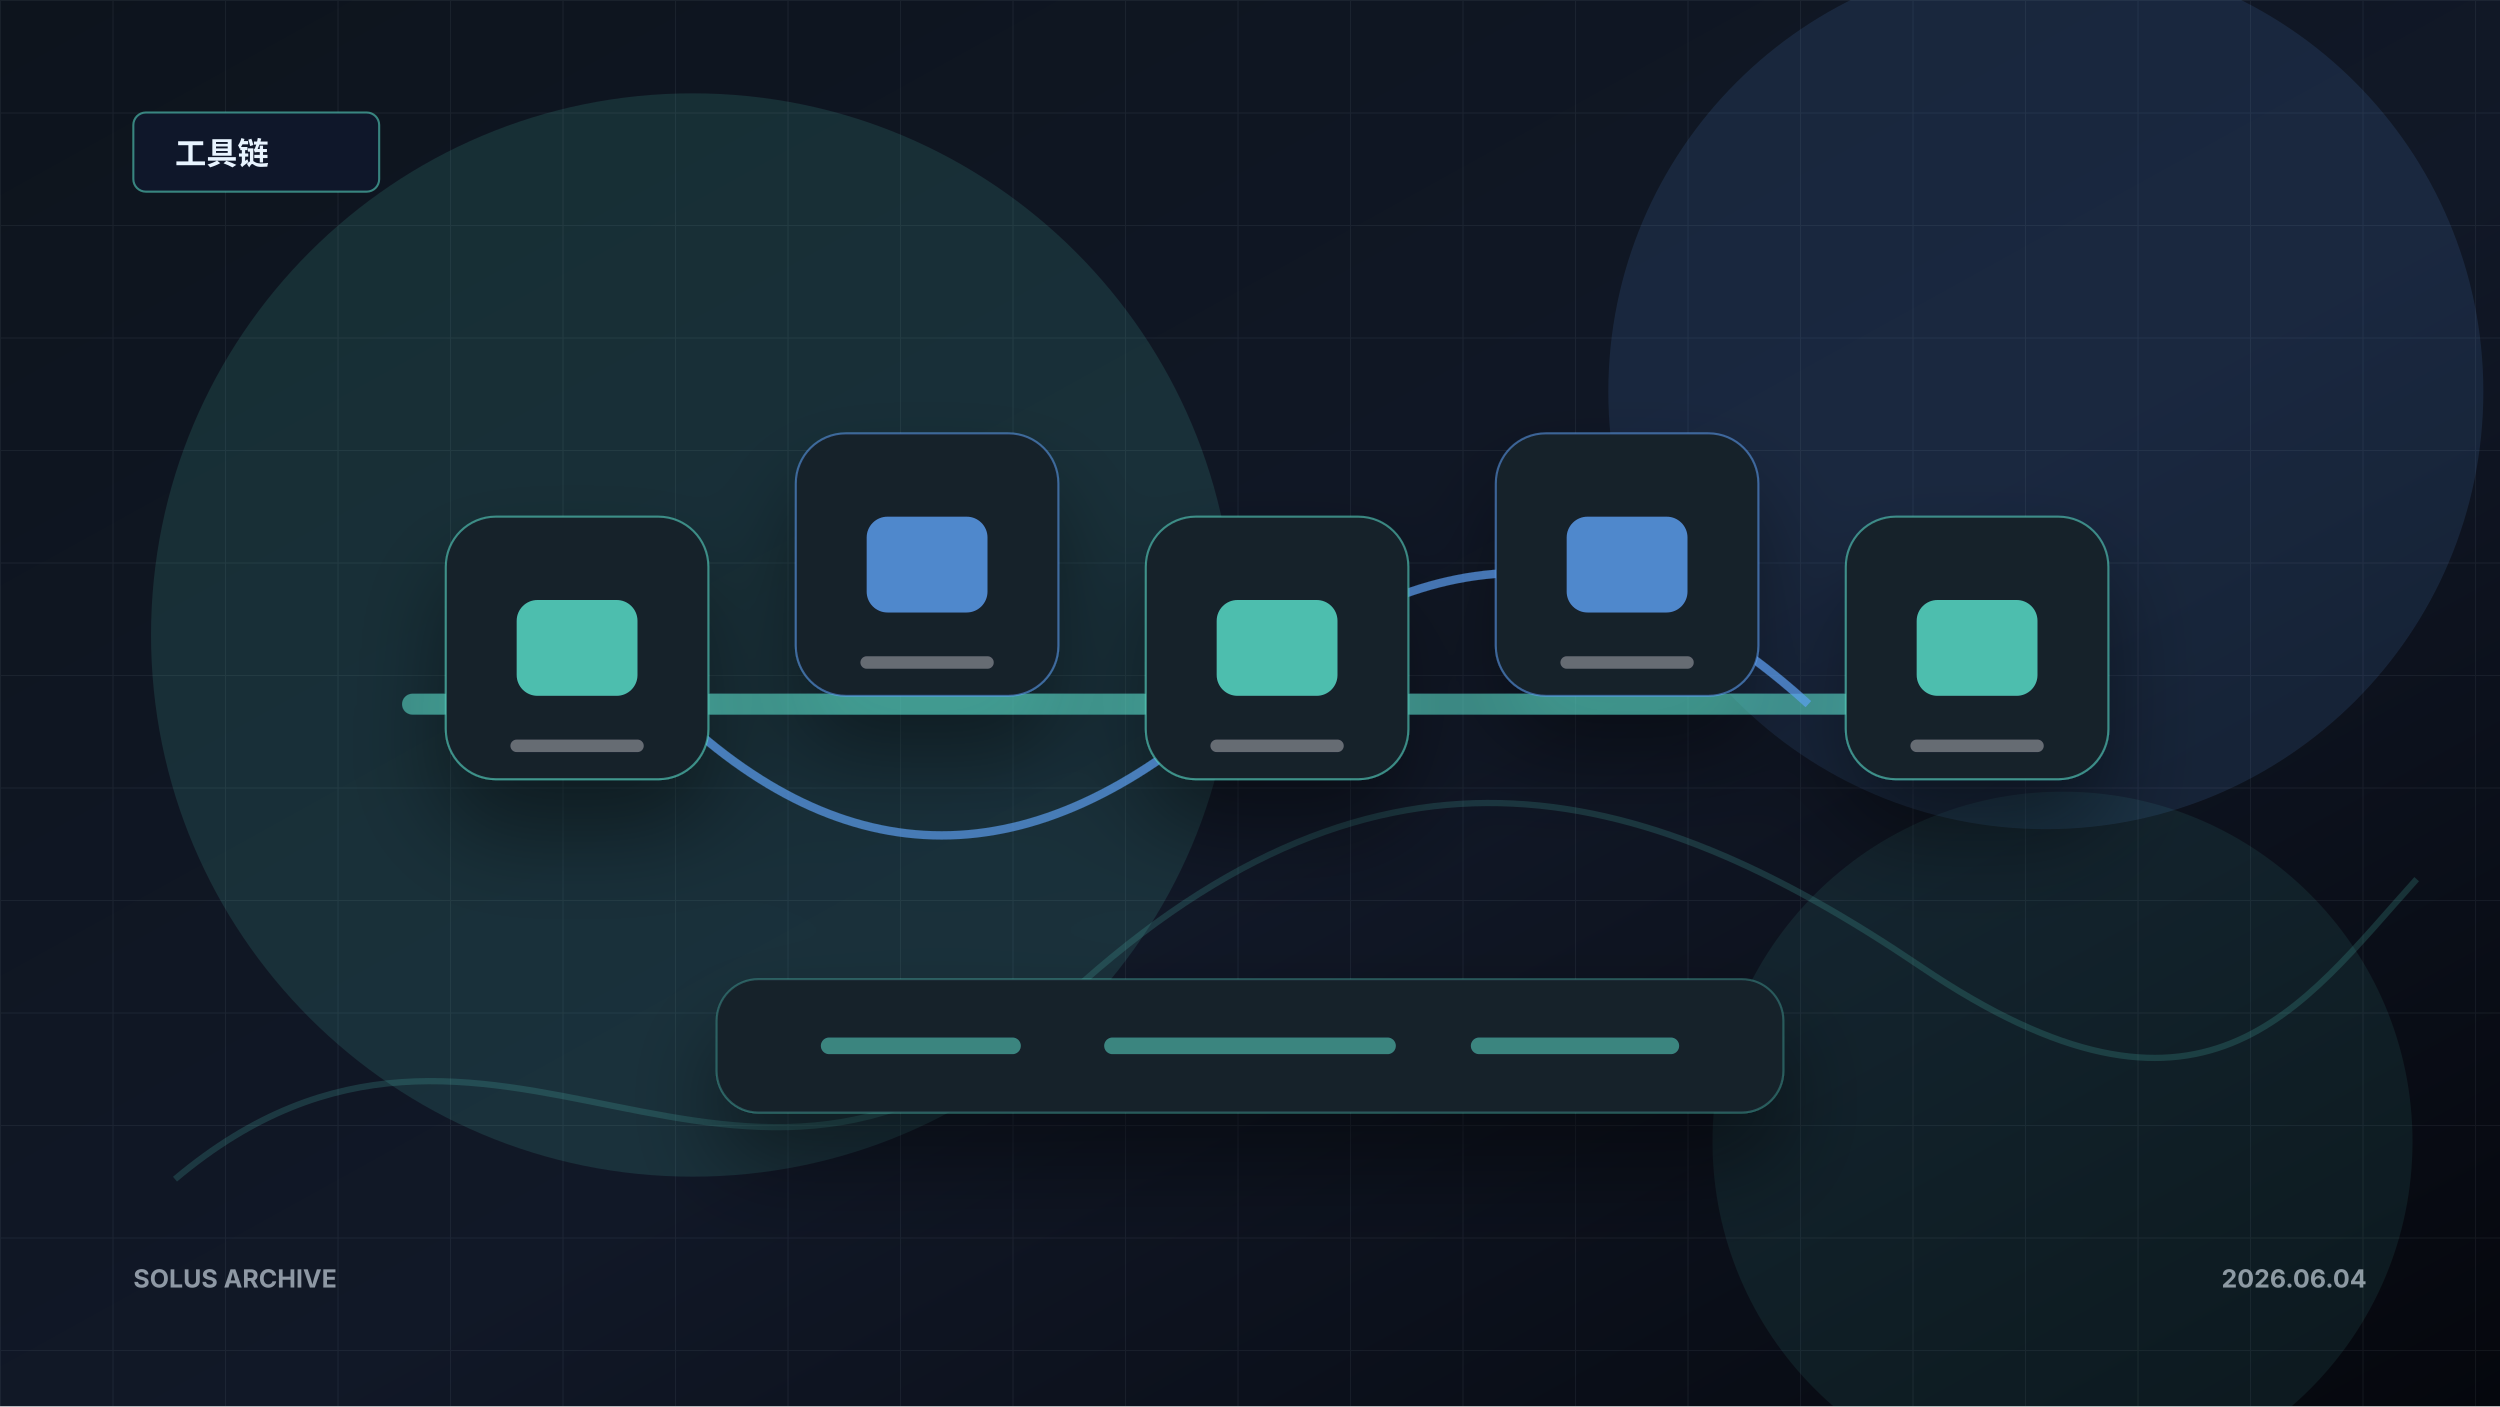
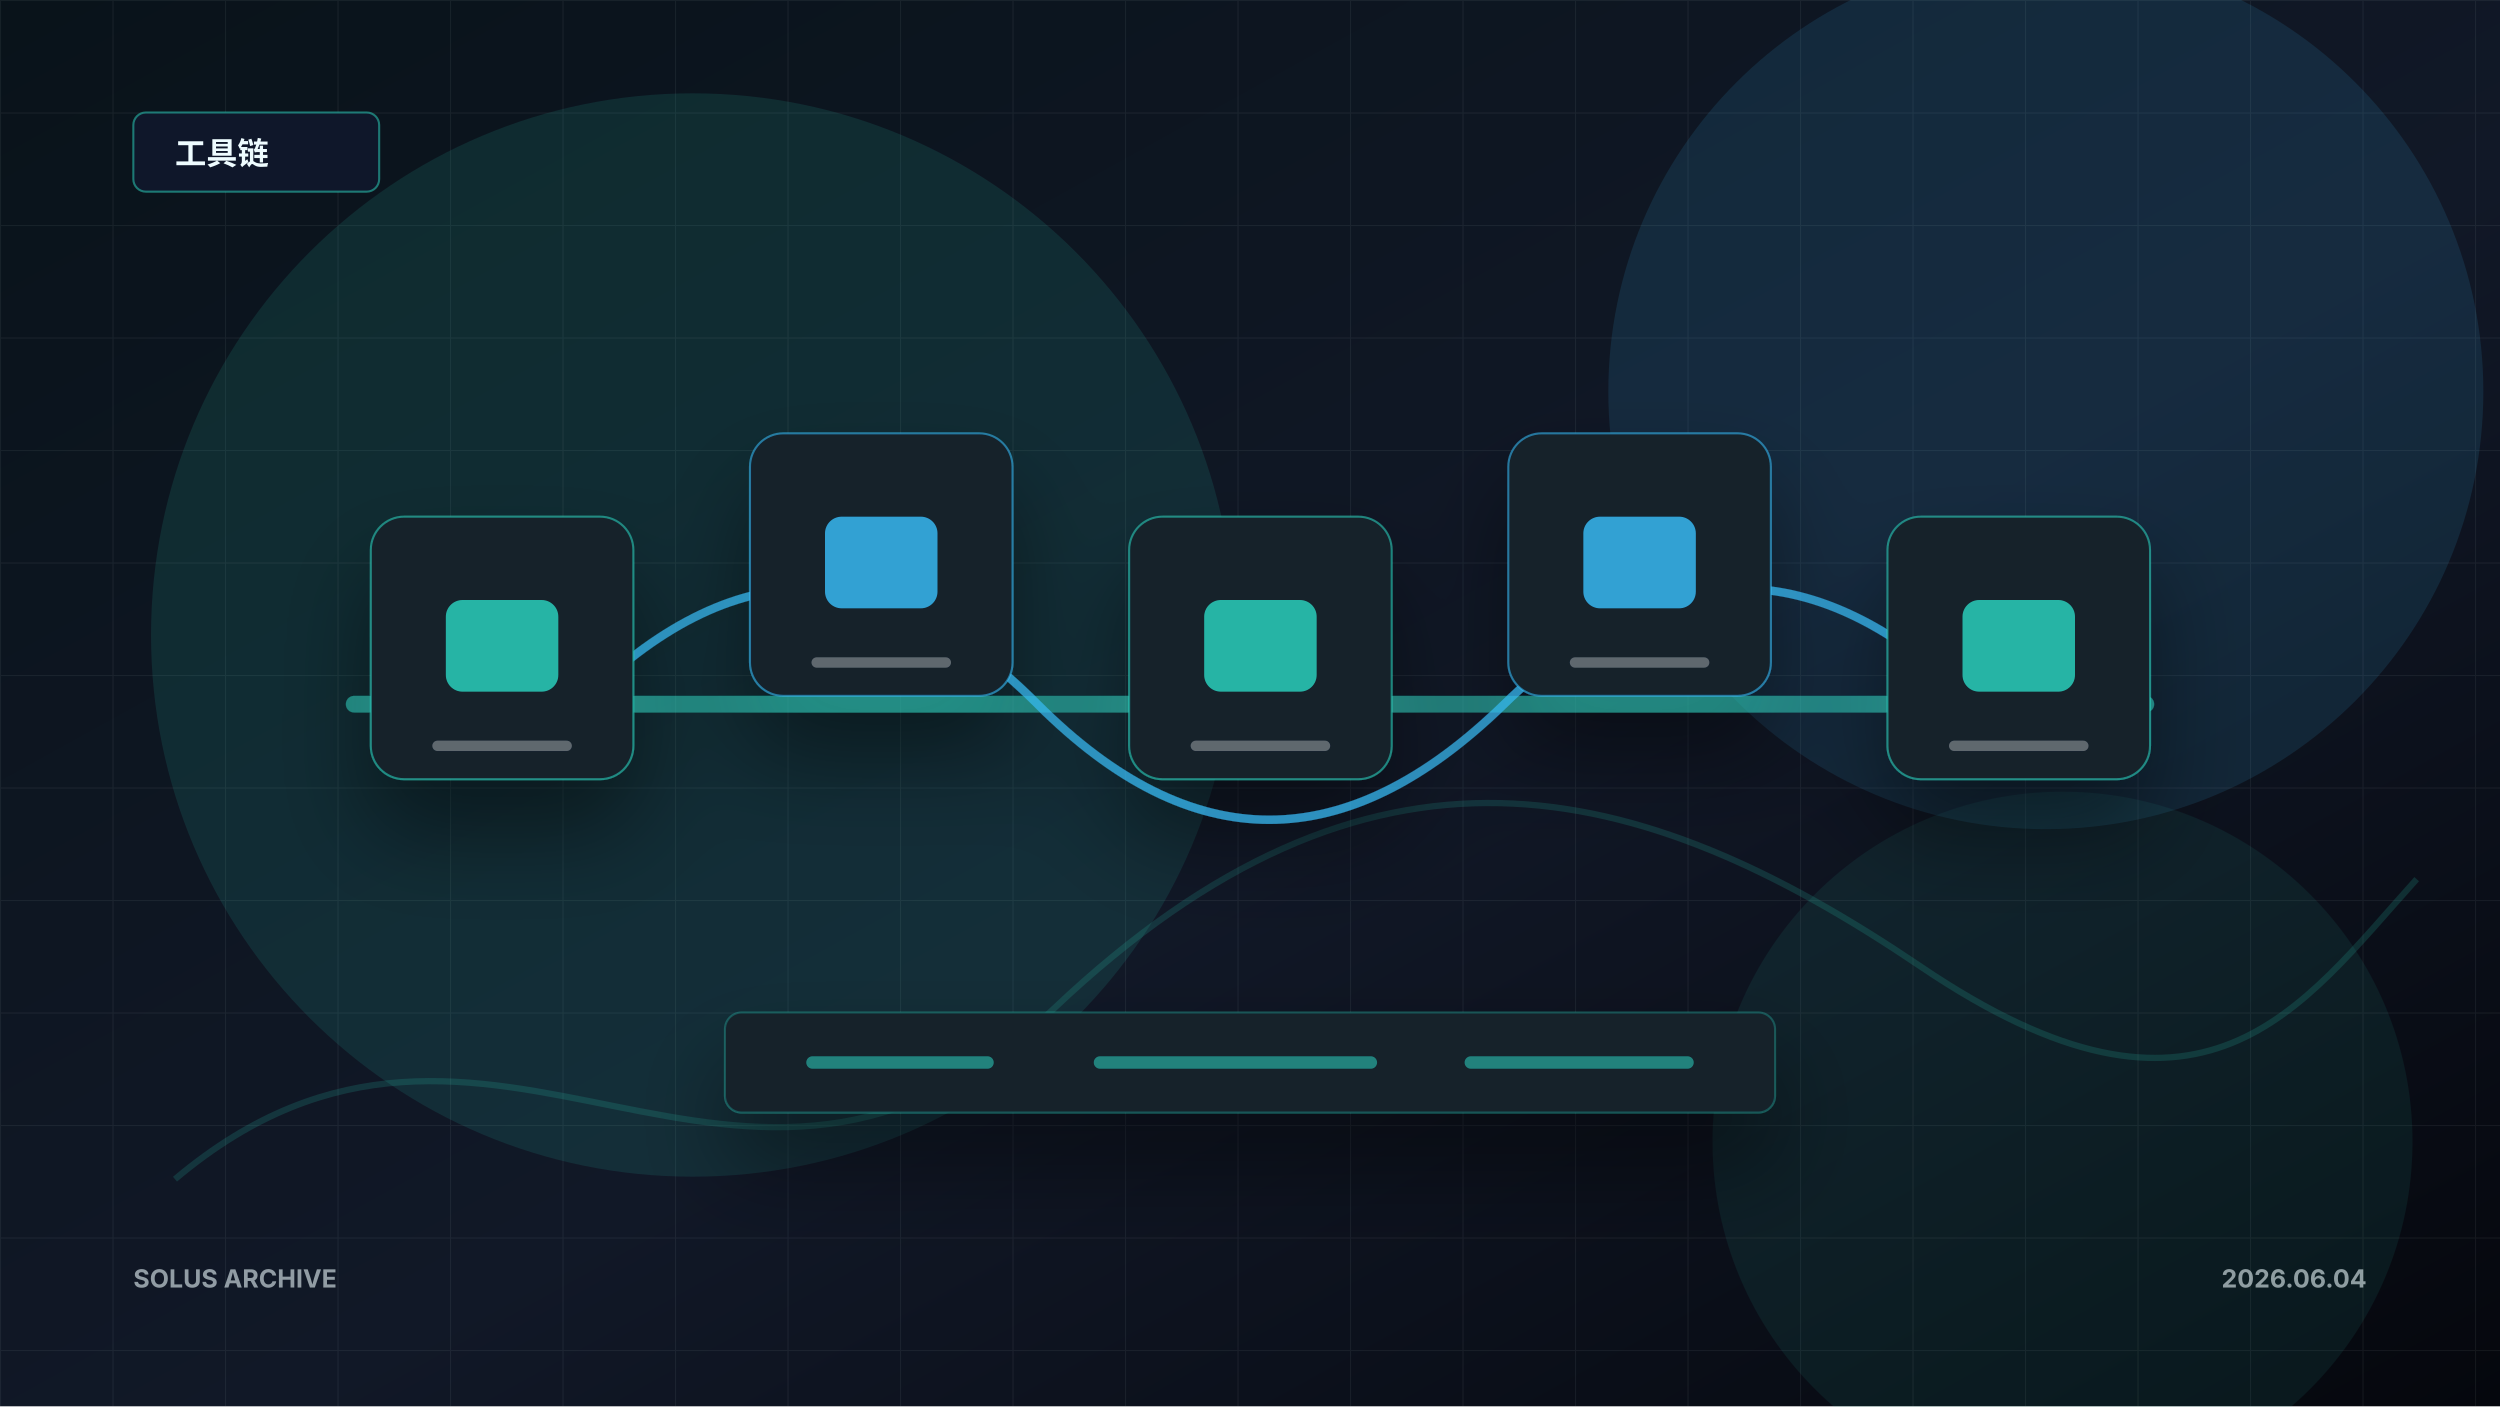
<svg xmlns="http://www.w3.org/2000/svg" viewBox="0 0 1200 675" role="img" aria-label="小团队游戏项目的工具链原则">
  <defs>
    <linearGradient id="bg" x1="0" y1="0" x2="1" y2="1">
-       <stop offset="0" stop-color="#0d141d" />
+       <stop offset="0" stop-color="#09131a" />
      <stop offset=".56" stop-color="#111827" />
      <stop offset="1" stop-color="#05070d" />
    </linearGradient>
    <radialGradient id="sphere" cx=".34" cy=".25" r=".74">
-       <stop offset="0" stop-color="#e8f4ff" />
-       <stop offset=".38" stop-color="#5eead4" />
-       <stop offset="1" stop-color="#60a5fa" />
+       <stop offset="0" stop-color="#eefcff" />
+       <stop offset=".38" stop-color="#2dd4bf" />
+       <stop offset="1" stop-color="#38bdf8" />
    </radialGradient>
    <pattern id="grid" width="54" height="54" patternUnits="userSpaceOnUse">
-       <path d="M54 0H0v54" fill="none" stroke="#e8f4ff" stroke-opacity=".06" />
+       <path d="M54 0H0v54" fill="none" stroke="#eefcff" stroke-opacity=".06" />
    </pattern>
    <filter id="shadow" x="-40%" y="-40%" width="180%" height="180%">
      <feDropShadow dx="0" dy="26" stdDeviation="22" flood-color="#000" flood-opacity=".42" />
    </filter>
  </defs>
  <rect width="1200" height="675" fill="url(#bg)" />
  <rect width="1200" height="675" fill="url(#grid)" />
-   <circle cx="332.5" cy="304.8" r="260" fill="#5eead4" opacity=".12" />
-   <circle cx="982" cy="188" r="210" fill="#60a5fa" opacity=".12" />
-   <circle cx="990" cy="548" r="168" fill="#5eead4" opacity=".08" />
-   <path d="M84 566C236 438 354 628 506 484s280-112 416-20 182 20 238-42" fill="none" stroke="#5eead4" stroke-opacity=".16" stroke-width="3" />
+   <circle cx="332.5" cy="304.8" r="260" fill="#2dd4bf" opacity=".12" />
+   <circle cx="982" cy="188" r="210" fill="#38bdf8" opacity=".12" />
+   <circle cx="990" cy="548" r="168" fill="#2dd4bf" opacity=".08" />
+   <path d="M84 566C236 438 354 628 506 484s280-112 416-20 182 20 238-42" fill="none" stroke="#2dd4bf" stroke-opacity=".16" stroke-width="3" />
  <g filter="url(#shadow)">
-     <path d="M198 338h766" stroke="#5eead4" stroke-width="10" stroke-linecap="round" opacity=".5" />
-     <path d="M320 338c86 84 176 84 270 0s186-84 278 0" fill="none" stroke="#60a5fa" stroke-width="4" opacity=".64" />
+     <path d="M170 338h860" stroke="#2dd4bf" stroke-width="8" stroke-linecap="round" opacity=".5" />
+     <path d="M278 338c74-74 146-74 220 0s148 74 224 0 150-74 226 0" fill="none" stroke="#38bdf8" stroke-width="4" opacity=".68" />
    <g>
-       <rect x="214" y="248" width="126" height="126" rx="24" fill="#17202b" stroke="#5eead4" stroke-opacity=".52" />
-       <rect x="248" y="288" width="58" height="46" rx="10" fill="#5eead4" opacity=".78" />
-       <path d="M248 358h58" stroke="#fff" stroke-opacity=".34" stroke-width="6" stroke-linecap="round" />
+       <rect x="178" y="248" width="126" height="126" rx="16" fill="#13202b" stroke="#2dd4bf" stroke-opacity=".56" />
+       <rect x="214" y="288" width="54" height="44" rx="8" fill="#2dd4bf" opacity=".82" />
+       <path d="M210 358h62" stroke="#fff" stroke-opacity=".32" stroke-width="5" stroke-linecap="round" />
    </g>
    <g>
-       <rect x="382" y="208" width="126" height="126" rx="24" fill="#17202b" stroke="#60a5fa" stroke-opacity=".52" />
-       <rect x="416" y="248" width="58" height="46" rx="10" fill="#60a5fa" opacity=".78" />
-       <path d="M416 318h58" stroke="#fff" stroke-opacity=".34" stroke-width="6" stroke-linecap="round" />
+       <rect x="360" y="208" width="126" height="126" rx="16" fill="#13202b" stroke="#38bdf8" stroke-opacity=".56" />
+       <rect x="396" y="248" width="54" height="44" rx="8" fill="#38bdf8" opacity=".82" />
+       <path d="M392 318h62" stroke="#fff" stroke-opacity=".32" stroke-width="5" stroke-linecap="round" />
    </g>
    <g>
-       <rect x="550" y="248" width="126" height="126" rx="24" fill="#17202b" stroke="#5eead4" stroke-opacity=".52" />
-       <rect x="584" y="288" width="58" height="46" rx="10" fill="#5eead4" opacity=".78" />
-       <path d="M584 358h58" stroke="#fff" stroke-opacity=".34" stroke-width="6" stroke-linecap="round" />
+       <rect x="542" y="248" width="126" height="126" rx="16" fill="#13202b" stroke="#2dd4bf" stroke-opacity=".56" />
+       <rect x="578" y="288" width="54" height="44" rx="8" fill="#2dd4bf" opacity=".82" />
+       <path d="M574 358h62" stroke="#fff" stroke-opacity=".32" stroke-width="5" stroke-linecap="round" />
    </g>
    <g>
-       <rect x="718" y="208" width="126" height="126" rx="24" fill="#17202b" stroke="#60a5fa" stroke-opacity=".52" />
-       <rect x="752" y="248" width="58" height="46" rx="10" fill="#60a5fa" opacity=".78" />
-       <path d="M752 318h58" stroke="#fff" stroke-opacity=".34" stroke-width="6" stroke-linecap="round" />
+       <rect x="724" y="208" width="126" height="126" rx="16" fill="#13202b" stroke="#38bdf8" stroke-opacity=".56" />
+       <rect x="760" y="248" width="54" height="44" rx="8" fill="#38bdf8" opacity=".82" />
+       <path d="M756 318h62" stroke="#fff" stroke-opacity=".32" stroke-width="5" stroke-linecap="round" />
    </g>
    <g>
-       <rect x="886" y="248" width="126" height="126" rx="24" fill="#17202b" stroke="#5eead4" stroke-opacity=".52" />
-       <rect x="920" y="288" width="58" height="46" rx="10" fill="#5eead4" opacity=".78" />
-       <path d="M920 358h58" stroke="#fff" stroke-opacity=".34" stroke-width="6" stroke-linecap="round" />
+       <rect x="906" y="248" width="126" height="126" rx="16" fill="#13202b" stroke="#2dd4bf" stroke-opacity=".56" />
+       <rect x="942" y="288" width="54" height="44" rx="8" fill="#2dd4bf" opacity=".82" />
+       <path d="M938 358h62" stroke="#fff" stroke-opacity=".32" stroke-width="5" stroke-linecap="round" />
    </g>
-     <rect x="344" y="470" width="512" height="64" rx="20" fill="#17202b" stroke="#5eead4" stroke-opacity=".28" />
-     <path d="M398 502h88M534 502h132M710 502h92" stroke="#5eead4" stroke-width="8" stroke-linecap="round" opacity=".5" />
+     <rect x="348" y="486" width="504" height="48" rx="8" fill="#13202b" stroke="#2dd4bf" stroke-opacity=".3" />
+     <path d="M390 510h84M528 510h130M706 510h104" stroke="#2dd4bf" stroke-width="6" stroke-linecap="round" opacity=".55" />
  </g>
  <g>
-     <rect x="64" y="54" width="118" height="38" rx="6" fill="#0f172a" stroke="#5eead4" stroke-opacity=".52" />
-     <text x="84" y="79" fill="#e8f4ff" font-size="15" font-weight="700" font-family="Inter, Microsoft YaHei, Arial">工具链</text>
-     <text x="64" y="618" fill="#e8f4ff" font-size="12" font-weight="700" opacity=".58" font-family="Inter, Arial">SOLUS ARCHIVE</text>
-     <text x="1136" y="618" text-anchor="end" fill="#e8f4ff" font-size="12" font-weight="700" opacity=".58" font-family="Inter, Arial">2026.06.04</text>
+     <rect x="64" y="54" width="118" height="38" rx="6" fill="#0f172a" stroke="#2dd4bf" stroke-opacity=".52" />
+     <text x="84" y="79" fill="#eefcff" font-size="15" font-weight="700" font-family="Inter, Microsoft YaHei, Arial">工具链</text>
+     <text x="64" y="618" fill="#eefcff" font-size="12" font-weight="700" opacity=".58" font-family="Inter, Arial">SOLUS ARCHIVE</text>
+     <text x="1136" y="618" text-anchor="end" fill="#eefcff" font-size="12" font-weight="700" opacity=".58" font-family="Inter, Arial">2026.06.04</text>
  </g>
</svg>
